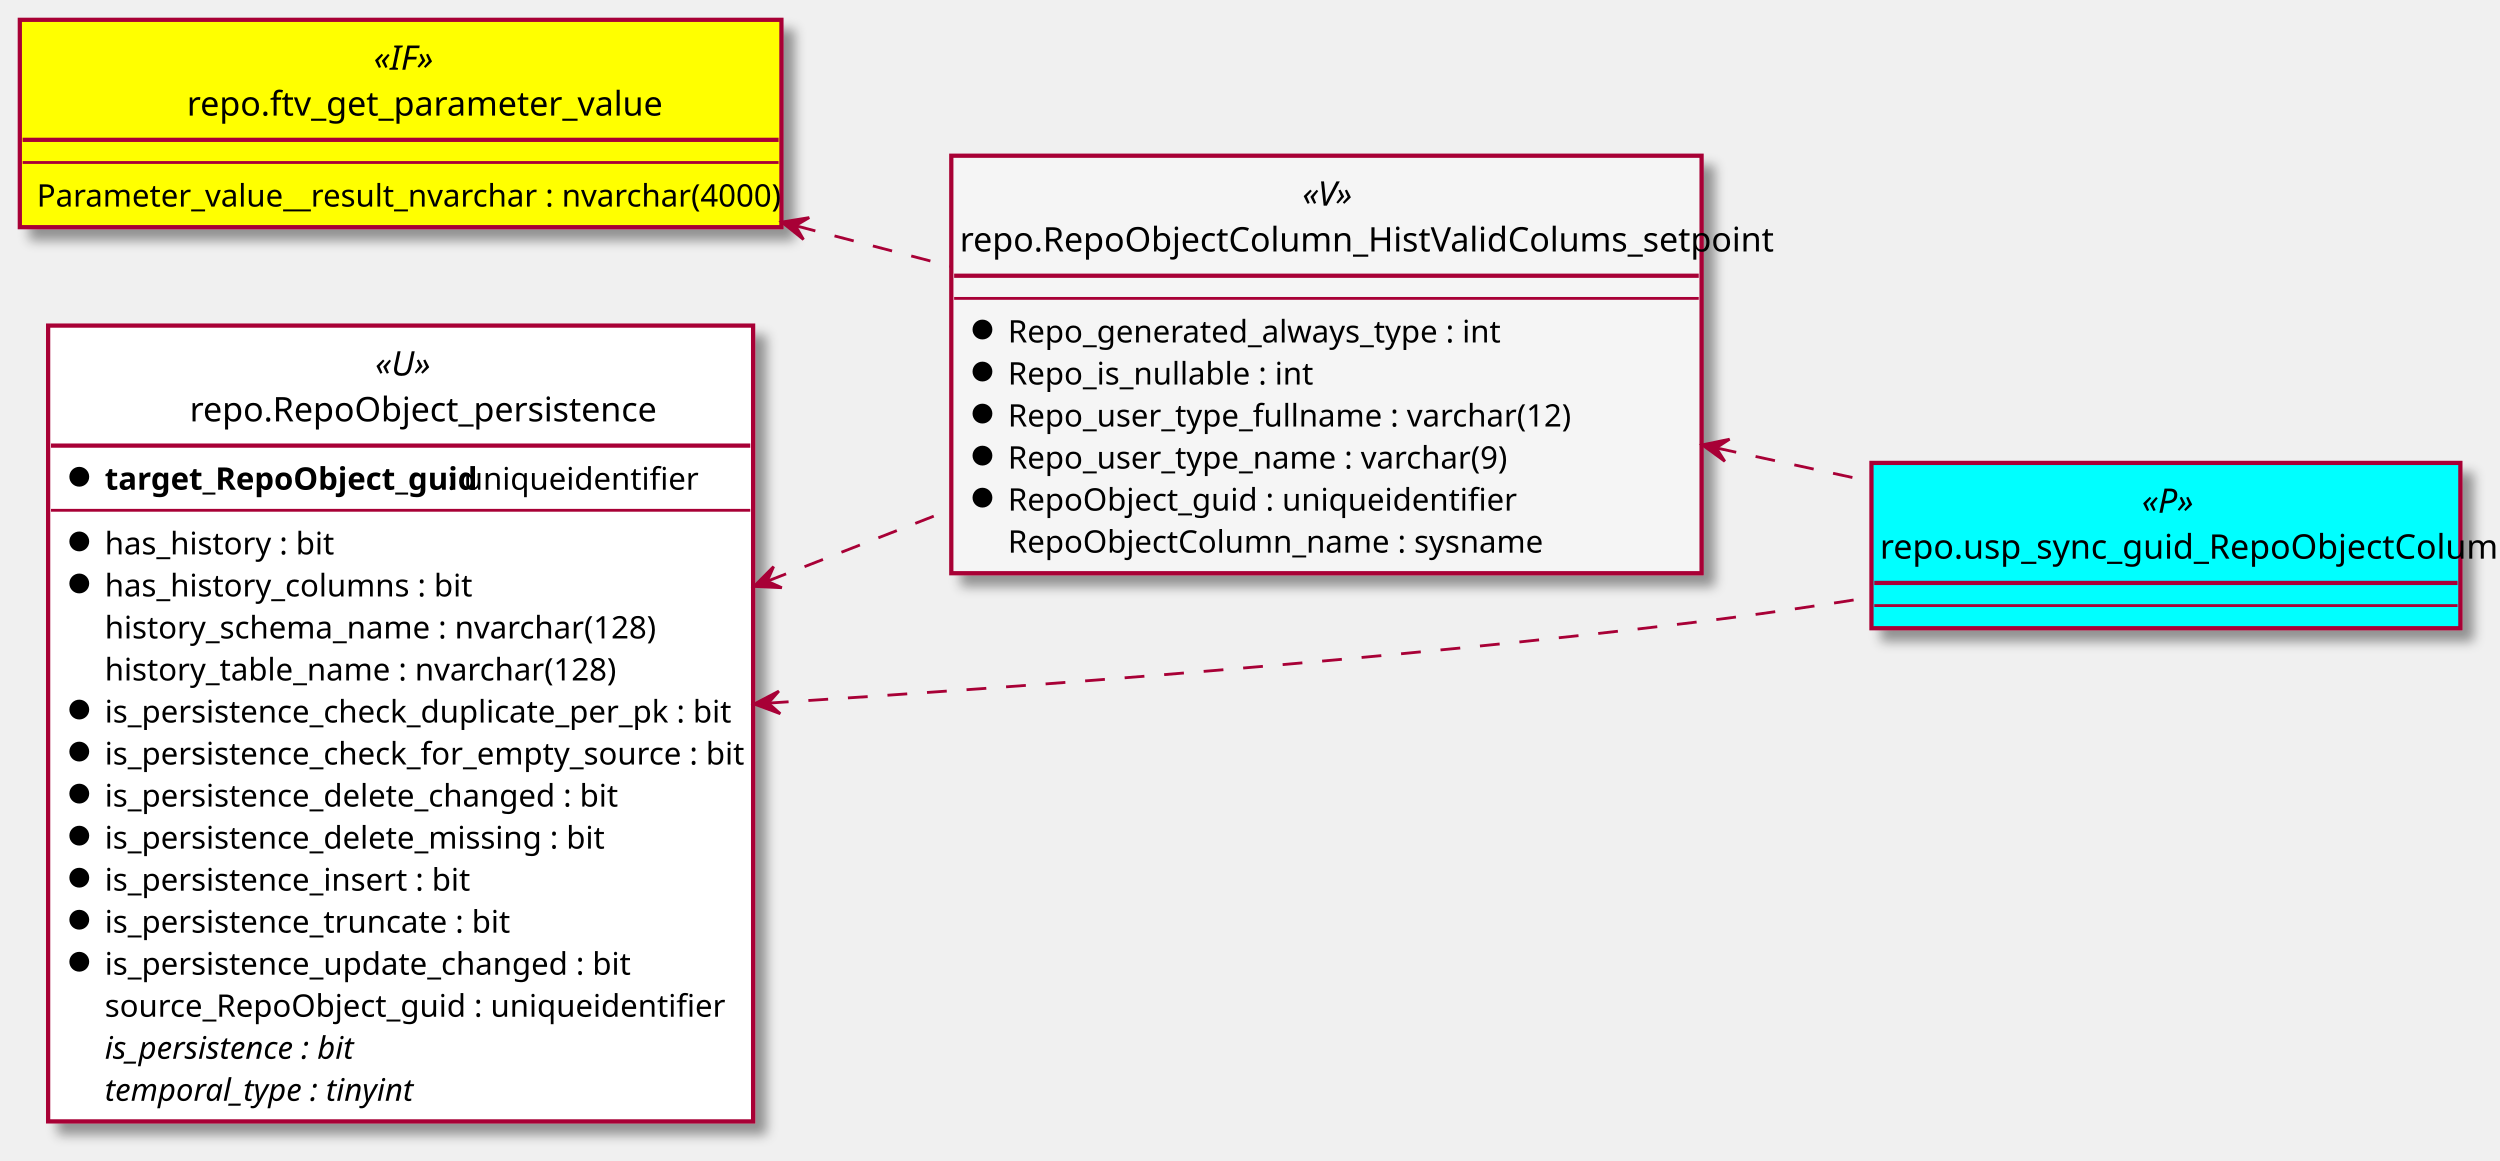
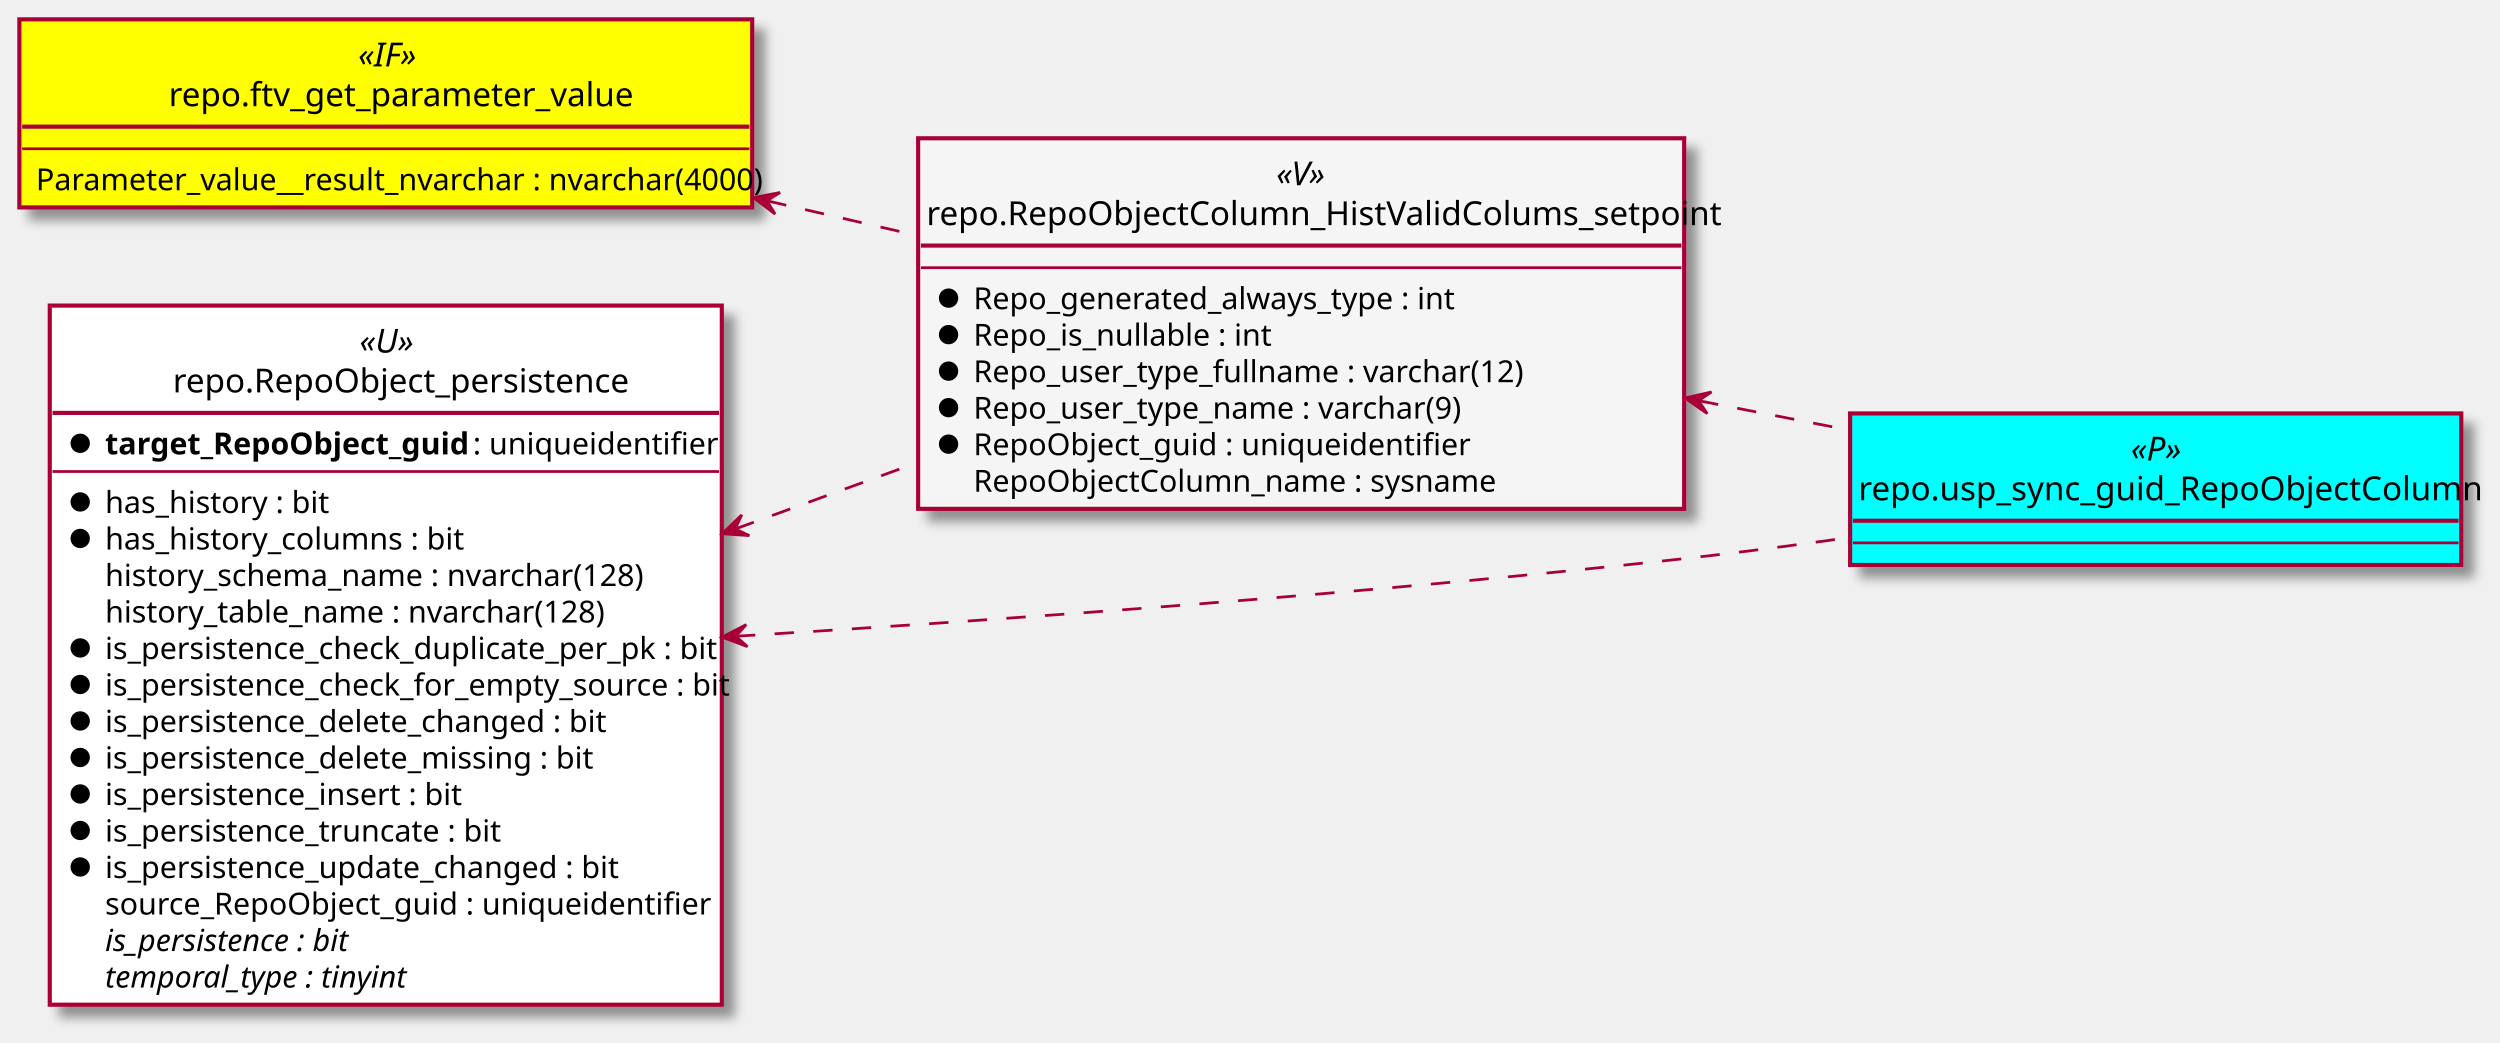
- <svg xmlns="http://www.w3.org/2000/svg" contentScriptType="application/ecmascript" contentStyleType="text/css" height="410px" preserveAspectRatio="none" style="width:883px;height:410px;" version="1.1" viewBox="0 0 883 410" width="883px" zoomAndPan="magnify">
+ <svg xmlns="http://www.w3.org/2000/svg" contentScriptType="application/ecmascript" contentStyleType="text/css" height="377px" preserveAspectRatio="none" style="width:904px;height:377px;" version="1.1" viewBox="0 0 904 377" width="904px" zoomAndPan="magnify">
  <defs>
    <filter height="300%" id="f1w9nu8qwii63t" width="300%" x="-1" y="-1">
      <feGaussianBlur result="blurOut" stdDeviation="2.0" />
      <feColorMatrix in="blurOut" result="blurOut2" type="matrix" values="0 0 0 0 0 0 0 0 0 0 0 0 0 0 0 0 0 0 .4 0" />
      <feOffset dx="4.0" dy="4.0" in="blurOut2" result="blurOut3" />
      <feBlend in="SourceGraphic" in2="blurOut3" mode="normal" />
    </filter>
  </defs>
  <g>
-     <rect codeLine="26" fill="#FFFF00" filter="url(#f1w9nu8qwii63t)" height="73.236" id="repo.ftv_get_parameter_value" style="stroke:#A80036;stroke-width:1.5;" width="269" x="7" y="7" />
-     <text fill="#000000" font-family="sans-serif" font-size="12" font-style="italic" lengthAdjust="spacing" textLength="19" x="132" y="24.633">«IF»</text>
-     <text fill="#000000" font-family="sans-serif" font-size="12" lengthAdjust="spacing" textLength="151" x="66" y="40.828">repo.ftv_get_parameter_value</text>
-     <line style="stroke:#A80036;stroke-width:1.5;" x1="8" x2="275" y1="49.391" y2="49.391" />
-     <line style="stroke:#A80036;stroke-width:1.0;" x1="8" x2="275" y1="57.391" y2="57.391" />
-     <text fill="#000000" font-family="sans-serif" font-size="11" lengthAdjust="spacing" textLength="257" x="13" y="72.971">Parameter_value__result_nvarchar : nvarchar(4000)</text>
-     <rect codeLine="31" fill="#FFFFFF" filter="url(#f1w9nu8qwii63t)" height="281.076" id="repo.RepoObject_persistence" style="stroke:#A80036;stroke-width:1.5;" width="249" x="17" y="115" />
-     <text fill="#000000" font-family="sans-serif" font-size="12" font-style="italic" lengthAdjust="spacing" textLength="18" x="132.5" y="132.633">«U»</text>
-     <text fill="#000000" font-family="sans-serif" font-size="12" lengthAdjust="spacing" textLength="149" x="67" y="148.828">repo.RepoObject_persistence</text>
-     <line style="stroke:#A80036;stroke-width:1.5;" x1="18" x2="265" y1="157.391" y2="157.391" />
-     <ellipse cx="28" cy="168.391" fill="#000000" rx="3" ry="3" style="stroke:#000000;stroke-width:1.0;" />
-     <text fill="#000000" font-family="sans-serif" font-size="11" font-weight="bold" lengthAdjust="spacing" textLength="118" x="37" y="172.971">target_RepoObject_guid</text>
-     <text fill="#000000" font-family="sans-serif" font-size="11" lengthAdjust="spacing" textLength="83" x="158" y="172.971">: uniqueidentifier</text>
-     <line style="stroke:#A80036;stroke-width:1.0;" x1="18" x2="265" y1="180.236" y2="180.236" />
-     <ellipse cx="28" cy="191.236" fill="#000000" rx="3" ry="3" style="stroke:#000000;stroke-width:1.0;" />
-     <text fill="#000000" font-family="sans-serif" font-size="11" lengthAdjust="spacing" textLength="80" x="37" y="195.816">has_history : bit</text>
-     <ellipse cx="28" cy="206.082" fill="#000000" rx="3" ry="3" style="stroke:#000000;stroke-width:1.0;" />
-     <text fill="#000000" font-family="sans-serif" font-size="11" lengthAdjust="spacing" textLength="127" x="37" y="210.662">has_history_columns : bit</text>
-     <text fill="#000000" font-family="sans-serif" font-size="11" lengthAdjust="spacing" textLength="189" x="37" y="225.508">history_schema_name : nvarchar(128)</text>
-     <text fill="#000000" font-family="sans-serif" font-size="11" lengthAdjust="spacing" textLength="176" x="37" y="240.353">history_table_name : nvarchar(128)</text>
-     <ellipse cx="28" cy="250.619" fill="#000000" rx="3" ry="3" style="stroke:#000000;stroke-width:1.0;" />
-     <text fill="#000000" font-family="sans-serif" font-size="11" lengthAdjust="spacing" textLength="220" x="37" y="255.199">is_persistence_check_duplicate_per_pk : bit</text>
-     <ellipse cx="28" cy="265.465" fill="#000000" rx="3" ry="3" style="stroke:#000000;stroke-width:1.0;" />
-     <text fill="#000000" font-family="sans-serif" font-size="11" lengthAdjust="spacing" textLength="223" x="37" y="270.045">is_persistence_check_for_empty_source : bit</text>
-     <ellipse cx="28" cy="280.31" fill="#000000" rx="3" ry="3" style="stroke:#000000;stroke-width:1.0;" />
-     <text fill="#000000" font-family="sans-serif" font-size="11" lengthAdjust="spacing" textLength="179" x="37" y="284.891">is_persistence_delete_changed : bit</text>
-     <ellipse cx="28" cy="295.156" fill="#000000" rx="3" ry="3" style="stroke:#000000;stroke-width:1.0;" />
-     <text fill="#000000" font-family="sans-serif" font-size="11" lengthAdjust="spacing" textLength="177" x="37" y="299.736">is_persistence_delete_missing : bit</text>
-     <ellipse cx="28" cy="310.002" fill="#000000" rx="3" ry="3" style="stroke:#000000;stroke-width:1.0;" />
-     <text fill="#000000" font-family="sans-serif" font-size="11" lengthAdjust="spacing" textLength="130" x="37" y="314.582">is_persistence_insert : bit</text>
-     <ellipse cx="28" cy="324.848" fill="#000000" rx="3" ry="3" style="stroke:#000000;stroke-width:1.0;" />
-     <text fill="#000000" font-family="sans-serif" font-size="11" lengthAdjust="spacing" textLength="142" x="37" y="329.428">is_persistence_truncate : bit</text>
-     <ellipse cx="28" cy="339.693" fill="#000000" rx="3" ry="3" style="stroke:#000000;stroke-width:1.0;" />
-     <text fill="#000000" font-family="sans-serif" font-size="11" lengthAdjust="spacing" textLength="182" x="37" y="344.273">is_persistence_update_changed : bit</text>
-     <text fill="#000000" font-family="sans-serif" font-size="11" lengthAdjust="spacing" textLength="207" x="37" y="359.119">source_RepoObject_guid : uniqueidentifier</text>
-     <text fill="#000000" font-family="sans-serif" font-size="11" font-style="italic" lengthAdjust="spacing" textLength="95" x="37" y="373.965">is_persistence : bit</text>
-     <text fill="#000000" font-family="sans-serif" font-size="11" font-style="italic" lengthAdjust="spacing" textLength="111" x="37" y="388.81">temporal_type : tinyint</text>
-     <rect codeLine="50" fill="#F5F5F5" filter="url(#f1w9nu8qwii63t)" height="147.465" id="repo.RepoObjectColumn_HistValidColums_setpoint" style="stroke:#A80036;stroke-width:1.5;" width="265" x="336" y="55" />
-     <text fill="#000000" font-family="sans-serif" font-size="12" font-style="italic" lengthAdjust="spacing" textLength="17" x="460" y="72.633">«V»</text>
-     <text fill="#000000" font-family="sans-serif" font-size="12" lengthAdjust="spacing" textLength="259" x="339" y="88.828">repo.RepoObjectColumn_HistValidColums_setpoint</text>
-     <line style="stroke:#A80036;stroke-width:1.5;" x1="337" x2="600" y1="97.391" y2="97.391" />
-     <line style="stroke:#A80036;stroke-width:1.0;" x1="337" x2="600" y1="105.391" y2="105.391" />
-     <ellipse cx="347" cy="116.391" fill="#000000" rx="3" ry="3" style="stroke:#000000;stroke-width:1.0;" />
-     <text fill="#000000" font-family="sans-serif" font-size="11" lengthAdjust="spacing" textLength="169" x="356" y="120.971">Repo_generated_always_type : int</text>
-     <ellipse cx="347" cy="131.236" fill="#000000" rx="3" ry="3" style="stroke:#000000;stroke-width:1.0;" />
-     <text fill="#000000" font-family="sans-serif" font-size="11" lengthAdjust="spacing" textLength="107" x="356" y="135.816">Repo_is_nullable : int</text>
-     <ellipse cx="347" cy="146.082" fill="#000000" rx="3" ry="3" style="stroke:#000000;stroke-width:1.0;" />
-     <text fill="#000000" font-family="sans-serif" font-size="11" lengthAdjust="spacing" textLength="193" x="356" y="150.662">Repo_user_type_fullname : varchar(12)</text>
-     <ellipse cx="347" cy="160.928" fill="#000000" rx="3" ry="3" style="stroke:#000000;stroke-width:1.0;" />
-     <text fill="#000000" font-family="sans-serif" font-size="11" lengthAdjust="spacing" textLength="171" x="356" y="165.508">Repo_user_type_name : varchar(9)</text>
-     <ellipse cx="347" cy="175.773" fill="#000000" rx="3" ry="3" style="stroke:#000000;stroke-width:1.0;" />
-     <text fill="#000000" font-family="sans-serif" font-size="11" lengthAdjust="spacing" textLength="168" x="356" y="180.353">RepoObject_guid : uniqueidentifier</text>
-     <text fill="#000000" font-family="sans-serif" font-size="11" lengthAdjust="spacing" textLength="178" x="356" y="195.199">RepoObjectColumn_name : sysname</text>
-     <rect codeLine="60" fill="#00FFFF" filter="url(#f1w9nu8qwii63t)" height="58.391" id="repo.usp_sync_guid_RepoObjectColumn" style="stroke:#A80036;stroke-width:1.5;" width="208" x="661" y="163.5" />
-     <text fill="#000000" font-family="sans-serif" font-size="12" font-style="italic" lengthAdjust="spacing" textLength="17" x="756.5" y="181.133">«P»</text>
-     <text fill="#000000" font-family="sans-serif" font-size="12" lengthAdjust="spacing" textLength="202" x="664" y="197.328">repo.usp_sync_guid_RepoObjectColumn</text>
-     <line style="stroke:#A80036;stroke-width:1.5;" x1="662" x2="868" y1="205.891" y2="205.891" />
-     <line style="stroke:#A80036;stroke-width:1.0;" x1="662" x2="868" y1="213.891" y2="213.891" />
-     <path codeLine="64" d="M281.21,79.78 C299.38,84.53 317.95,89.39 336,94.11 " fill="none" id="repo.ftv_get_parameter_value-backto-repo.RepoObjectColumn_HistValidColums_setpoint" style="stroke:#A80036;stroke-width:1.0;stroke-dasharray:7.0,7.0;" />
-     <polygon fill="#A80036" points="276.1,78.44,283.789,84.594,280.936,79.71,285.821,76.856,276.1,78.44" style="stroke:#A80036;stroke-width:1.0;" />
-     <path codeLine="65" d="M271.12,205.24 C292.43,196.91 314.55,188.27 335.94,179.91 " fill="none" id="repo.RepoObject_persistence-backto-repo.RepoObjectColumn_HistValidColums_setpoint" style="stroke:#A80036;stroke-width:1.0;stroke-dasharray:7.0,7.0;" />
-     <polygon fill="#A80036" points="266.3,207.12,276.138,207.58,270.959,205.305,273.234,200.126,266.3,207.12" style="stroke:#A80036;stroke-width:1.0;" />
-     <path codeLine="66" d="M271.54,248.33 C363.58,242.5 490.15,233.01 601,219.5 C620.36,217.14 640.94,214.13 660.72,210.98 " fill="none" id="repo.RepoObject_persistence-backto-repo.usp_sync_guid_RepoObjectColumn" style="stroke:#A80036;stroke-width:1.0;stroke-dasharray:7.0,7.0;" />
-     <polygon fill="#A80036" points="266.36,248.66,275.594,252.086,271.35,248.345,275.091,244.102,266.36,248.66" style="stroke:#A80036;stroke-width:1.0;" />
-     <path codeLine="67" d="M606.39,158.25 C624.63,162.21 643.1,166.23 660.64,170.04 " fill="none" id="repo.RepoObjectColumn_HistValidColums_setpoint-backto-repo.usp_sync_guid_RepoObjectColumn" style="stroke:#A80036;stroke-width:1.0;stroke-dasharray:7.0,7.0;" />
-     <polygon fill="#A80036" points="601.25,157.13,609.201,162.943,606.137,158.187,610.892,155.124,601.25,157.13" style="stroke:#A80036;stroke-width:1.0;" />
+     <rect codeLine="26" fill="#FFFF00" filter="url(#f1w9nu8qwii63t)" height="68" id="repo.ftv_get_parameter_value" style="stroke:#A80036;stroke-width:1.5;" width="265" x="7" y="7" />
+     <text fill="#000000" font-family="sans-serif" font-size="12" font-style="italic" lengthAdjust="spacing" textLength="20" x="129.5" y="24">«IF»</text>
+     <text fill="#000000" font-family="sans-serif" font-size="12" lengthAdjust="spacing" textLength="157" x="61" y="38.4">repo.ftv_get_parameter_value</text>
+     <line style="stroke:#A80036;stroke-width:1.5;" x1="8" x2="271" y1="45.8" y2="45.8" />
+     <line style="stroke:#A80036;stroke-width:1.0;" x1="8" x2="271" y1="53.8" y2="53.8" />
+     <text fill="#000000" font-family="sans-serif" font-size="11" lengthAdjust="spacing" textLength="253" x="13" y="68.8">Parameter_value__result_nvarchar : nvarchar(4000)</text>
+     <rect codeLine="31" fill="#FFFFFF" filter="url(#f1w9nu8qwii63t)" height="252.799" id="repo.RepoObject_persistence" style="stroke:#A80036;stroke-width:1.5;" width="243" x="18" y="110.5" />
+     <text fill="#000000" font-family="sans-serif" font-size="12" font-style="italic" lengthAdjust="spacing" textLength="19" x="130" y="127.5">«U»</text>
+     <text fill="#000000" font-family="sans-serif" font-size="12" lengthAdjust="spacing" textLength="154" x="62.5" y="141.9">repo.RepoObject_persistence</text>
+     <line style="stroke:#A80036;stroke-width:1.5;" x1="19" x2="260" y1="149.3" y2="149.3" />
+     <ellipse cx="29" cy="160.3" fill="#000000" rx="3" ry="3" style="stroke:#000000;stroke-width:1.0;" />
+     <text fill="#000000" font-family="sans-serif" font-size="11" font-weight="bold" lengthAdjust="spacing" textLength="130" x="38" y="164.3">target_RepoObject_guid</text>
+     <text fill="#000000" font-family="sans-serif" font-size="11" lengthAdjust="spacing" textLength="78" x="171" y="164.3">: uniqueidentifier</text>
+     <line style="stroke:#A80036;stroke-width:1.0;" x1="19" x2="260" y1="170.5" y2="170.5" />
+     <ellipse cx="29" cy="181.5" fill="#000000" rx="3" ry="3" style="stroke:#000000;stroke-width:1.0;" />
+     <text fill="#000000" font-family="sans-serif" font-size="11" lengthAdjust="spacing" textLength="74" x="38" y="185.5">has_history : bit</text>
+     <ellipse cx="29" cy="194.7" fill="#000000" rx="3" ry="3" style="stroke:#000000;stroke-width:1.0;" />
+     <text fill="#000000" font-family="sans-serif" font-size="11" lengthAdjust="spacing" textLength="120" x="38" y="198.7">has_history_columns : bit</text>
+     <text fill="#000000" font-family="sans-serif" font-size="11" lengthAdjust="spacing" textLength="186" x="38" y="211.9">history_schema_name : nvarchar(128)</text>
+     <text fill="#000000" font-family="sans-serif" font-size="11" lengthAdjust="spacing" textLength="171" x="38" y="225.1">history_table_name : nvarchar(128)</text>
+     <ellipse cx="29" cy="234.3" fill="#000000" rx="3" ry="3" style="stroke:#000000;stroke-width:1.0;" />
+     <text fill="#000000" font-family="sans-serif" font-size="11" lengthAdjust="spacing" textLength="213" x="38" y="238.3">is_persistence_check_duplicate_per_pk : bit</text>
+     <ellipse cx="29" cy="247.5" fill="#000000" rx="3" ry="3" style="stroke:#000000;stroke-width:1.0;" />
+     <text fill="#000000" font-family="sans-serif" font-size="11" lengthAdjust="spacing" textLength="217" x="38" y="251.5">is_persistence_check_for_empty_source : bit</text>
+     <ellipse cx="29" cy="260.7" fill="#000000" rx="3" ry="3" style="stroke:#000000;stroke-width:1.0;" />
+     <text fill="#000000" font-family="sans-serif" font-size="11" lengthAdjust="spacing" textLength="171" x="38" y="264.699">is_persistence_delete_changed : bit</text>
+     <ellipse cx="29" cy="273.899" fill="#000000" rx="3" ry="3" style="stroke:#000000;stroke-width:1.0;" />
+     <text fill="#000000" font-family="sans-serif" font-size="11" lengthAdjust="spacing" textLength="164" x="38" y="277.899">is_persistence_delete_missing : bit</text>
+     <ellipse cx="29" cy="287.099" fill="#000000" rx="3" ry="3" style="stroke:#000000;stroke-width:1.0;" />
+     <text fill="#000000" font-family="sans-serif" font-size="11" lengthAdjust="spacing" textLength="120" x="38" y="291.099">is_persistence_insert : bit</text>
+     <ellipse cx="29" cy="300.299" fill="#000000" rx="3" ry="3" style="stroke:#000000;stroke-width:1.0;" />
+     <text fill="#000000" font-family="sans-serif" font-size="11" lengthAdjust="spacing" textLength="134" x="38" y="304.299">is_persistence_truncate : bit</text>
+     <ellipse cx="29" cy="313.499" fill="#000000" rx="3" ry="3" style="stroke:#000000;stroke-width:1.0;" />
+     <text fill="#000000" font-family="sans-serif" font-size="11" lengthAdjust="spacing" textLength="175" x="38" y="317.499">is_persistence_update_changed : bit</text>
+     <text fill="#000000" font-family="sans-serif" font-size="11" lengthAdjust="spacing" textLength="205" x="38" y="330.699">source_RepoObject_guid : uniqueidentifier</text>
+     <text fill="#000000" font-family="sans-serif" font-size="11" font-style="italic" lengthAdjust="spacing" textLength="91" x="38" y="343.899">is_persistence : bit</text>
+     <text fill="#000000" font-family="sans-serif" font-size="11" font-style="italic" lengthAdjust="spacing" textLength="104" x="38" y="357.099">temporal_type : tinyint</text>
+     <rect codeLine="50" fill="#F5F5F5" filter="url(#f1w9nu8qwii63t)" height="134" id="repo.RepoObjectColumn_HistValidColums_setpoint" style="stroke:#A80036;stroke-width:1.5;" width="277" x="332" y="50" />
+     <text fill="#000000" font-family="sans-serif" font-size="12" font-style="italic" lengthAdjust="spacing" textLength="18" x="461.5" y="67">«V»</text>
+     <text fill="#000000" font-family="sans-serif" font-size="12" lengthAdjust="spacing" textLength="271" x="335" y="81.4">repo.RepoObjectColumn_HistValidColums_setpoint</text>
+     <line style="stroke:#A80036;stroke-width:1.5;" x1="333" x2="608" y1="88.8" y2="88.8" />
+     <line style="stroke:#A80036;stroke-width:1.0;" x1="333" x2="608" y1="96.8" y2="96.8" />
+     <ellipse cx="343" cy="107.8" fill="#000000" rx="3" ry="3" style="stroke:#000000;stroke-width:1.0;" />
+     <text fill="#000000" font-family="sans-serif" font-size="11" lengthAdjust="spacing" textLength="165" x="352" y="111.8">Repo_generated_always_type : int</text>
+     <ellipse cx="343" cy="121" fill="#000000" rx="3" ry="3" style="stroke:#000000;stroke-width:1.0;" />
+     <text fill="#000000" font-family="sans-serif" font-size="11" lengthAdjust="spacing" textLength="101" x="352" y="125">Repo_is_nullable : int</text>
+     <ellipse cx="343" cy="134.2" fill="#000000" rx="3" ry="3" style="stroke:#000000;stroke-width:1.0;" />
+     <text fill="#000000" font-family="sans-serif" font-size="11" lengthAdjust="spacing" textLength="191" x="352" y="138.2">Repo_user_type_fullname : varchar(12)</text>
+     <ellipse cx="343" cy="147.4" fill="#000000" rx="3" ry="3" style="stroke:#000000;stroke-width:1.0;" />
+     <text fill="#000000" font-family="sans-serif" font-size="11" lengthAdjust="spacing" textLength="172" x="352" y="151.4">Repo_user_type_name : varchar(9)</text>
+     <ellipse cx="343" cy="160.6" fill="#000000" rx="3" ry="3" style="stroke:#000000;stroke-width:1.0;" />
+     <text fill="#000000" font-family="sans-serif" font-size="11" lengthAdjust="spacing" textLength="166" x="352" y="164.6">RepoObject_guid : uniqueidentifier</text>
+     <text fill="#000000" font-family="sans-serif" font-size="11" lengthAdjust="spacing" textLength="180" x="352" y="177.8">RepoObjectColumn_name : sysname</text>
+     <rect codeLine="60" fill="#00FFFF" filter="url(#f1w9nu8qwii63t)" height="54.8" id="repo.usp_sync_guid_RepoObjectColumn" style="stroke:#A80036;stroke-width:1.5;" width="221" x="669" y="149.5" />
+     <text fill="#000000" font-family="sans-serif" font-size="12" font-style="italic" lengthAdjust="spacing" textLength="18" x="770.5" y="166.5">«P»</text>
+     <text fill="#000000" font-family="sans-serif" font-size="12" lengthAdjust="spacing" textLength="215" x="672" y="180.9">repo.usp_sync_guid_RepoObjectColumn</text>
+     <line style="stroke:#A80036;stroke-width:1.5;" x1="670" x2="889" y1="188.3" y2="188.3" />
+     <line style="stroke:#A80036;stroke-width:1.0;" x1="670" x2="889" y1="196.3" y2="196.3" />
+     <path codeLine="64" d="M277.48,72.64 C295.47,76.8 313.9,81.06 331.9,85.21 " fill="none" id="repo.ftv_get_parameter_value-backto-repo.RepoObjectColumn_HistValidColums_setpoint" style="stroke:#A80036;stroke-width:1.0;stroke-dasharray:7.0,7.0;" />
+     <polygon fill="#A80036" points="272.42,71.47,280.285,77.398,277.291,72.599,282.091,69.605,272.42,71.47" style="stroke:#A80036;stroke-width:1.0;" />
+     <path codeLine="65" d="M266.01,191.22 C287.56,183.36 310.06,175.15 331.9,167.19 " fill="none" id="repo.RepoObject_persistence-backto-repo.RepoObjectColumn_HistValidColums_setpoint" style="stroke:#A80036;stroke-width:1.0;stroke-dasharray:7.0,7.0;" />
+     <polygon fill="#A80036" points="261.14,193,270.966,193.674,265.837,191.287,268.224,186.158,261.14,193" style="stroke:#A80036;stroke-width:1.0;" />
+     <path codeLine="66" d="M266.12,230.07 C360.58,224.27 493.12,214.86 609,202 C628.36,199.85 648.92,197.17 668.78,194.36 " fill="none" id="repo.RepoObject_persistence-backto-repo.usp_sync_guid_RepoObjectColumn" style="stroke:#A80036;stroke-width:1.0;stroke-dasharray:7.0,7.0;" />
+     <polygon fill="#A80036" points="261.08,230.38,270.304,233.832,266.071,230.08,269.824,225.847,261.08,230.38" style="stroke:#A80036;stroke-width:1.0;" />
+     <path codeLine="67" d="M614.43,144.93 C632.69,148.5 651.15,152.11 668.77,155.55 " fill="none" id="repo.RepoObjectColumn_HistValidColums_setpoint-backto-repo.usp_sync_guid_RepoObjectColumn" style="stroke:#A80036;stroke-width:1.0;stroke-dasharray:7.0,7.0;" />
+     <polygon fill="#A80036" points="609.28,143.93,617.349,149.577,614.188,144.886,618.879,141.724,609.28,143.93" style="stroke:#A80036;stroke-width:1.0;" />
  </g>
</svg>
